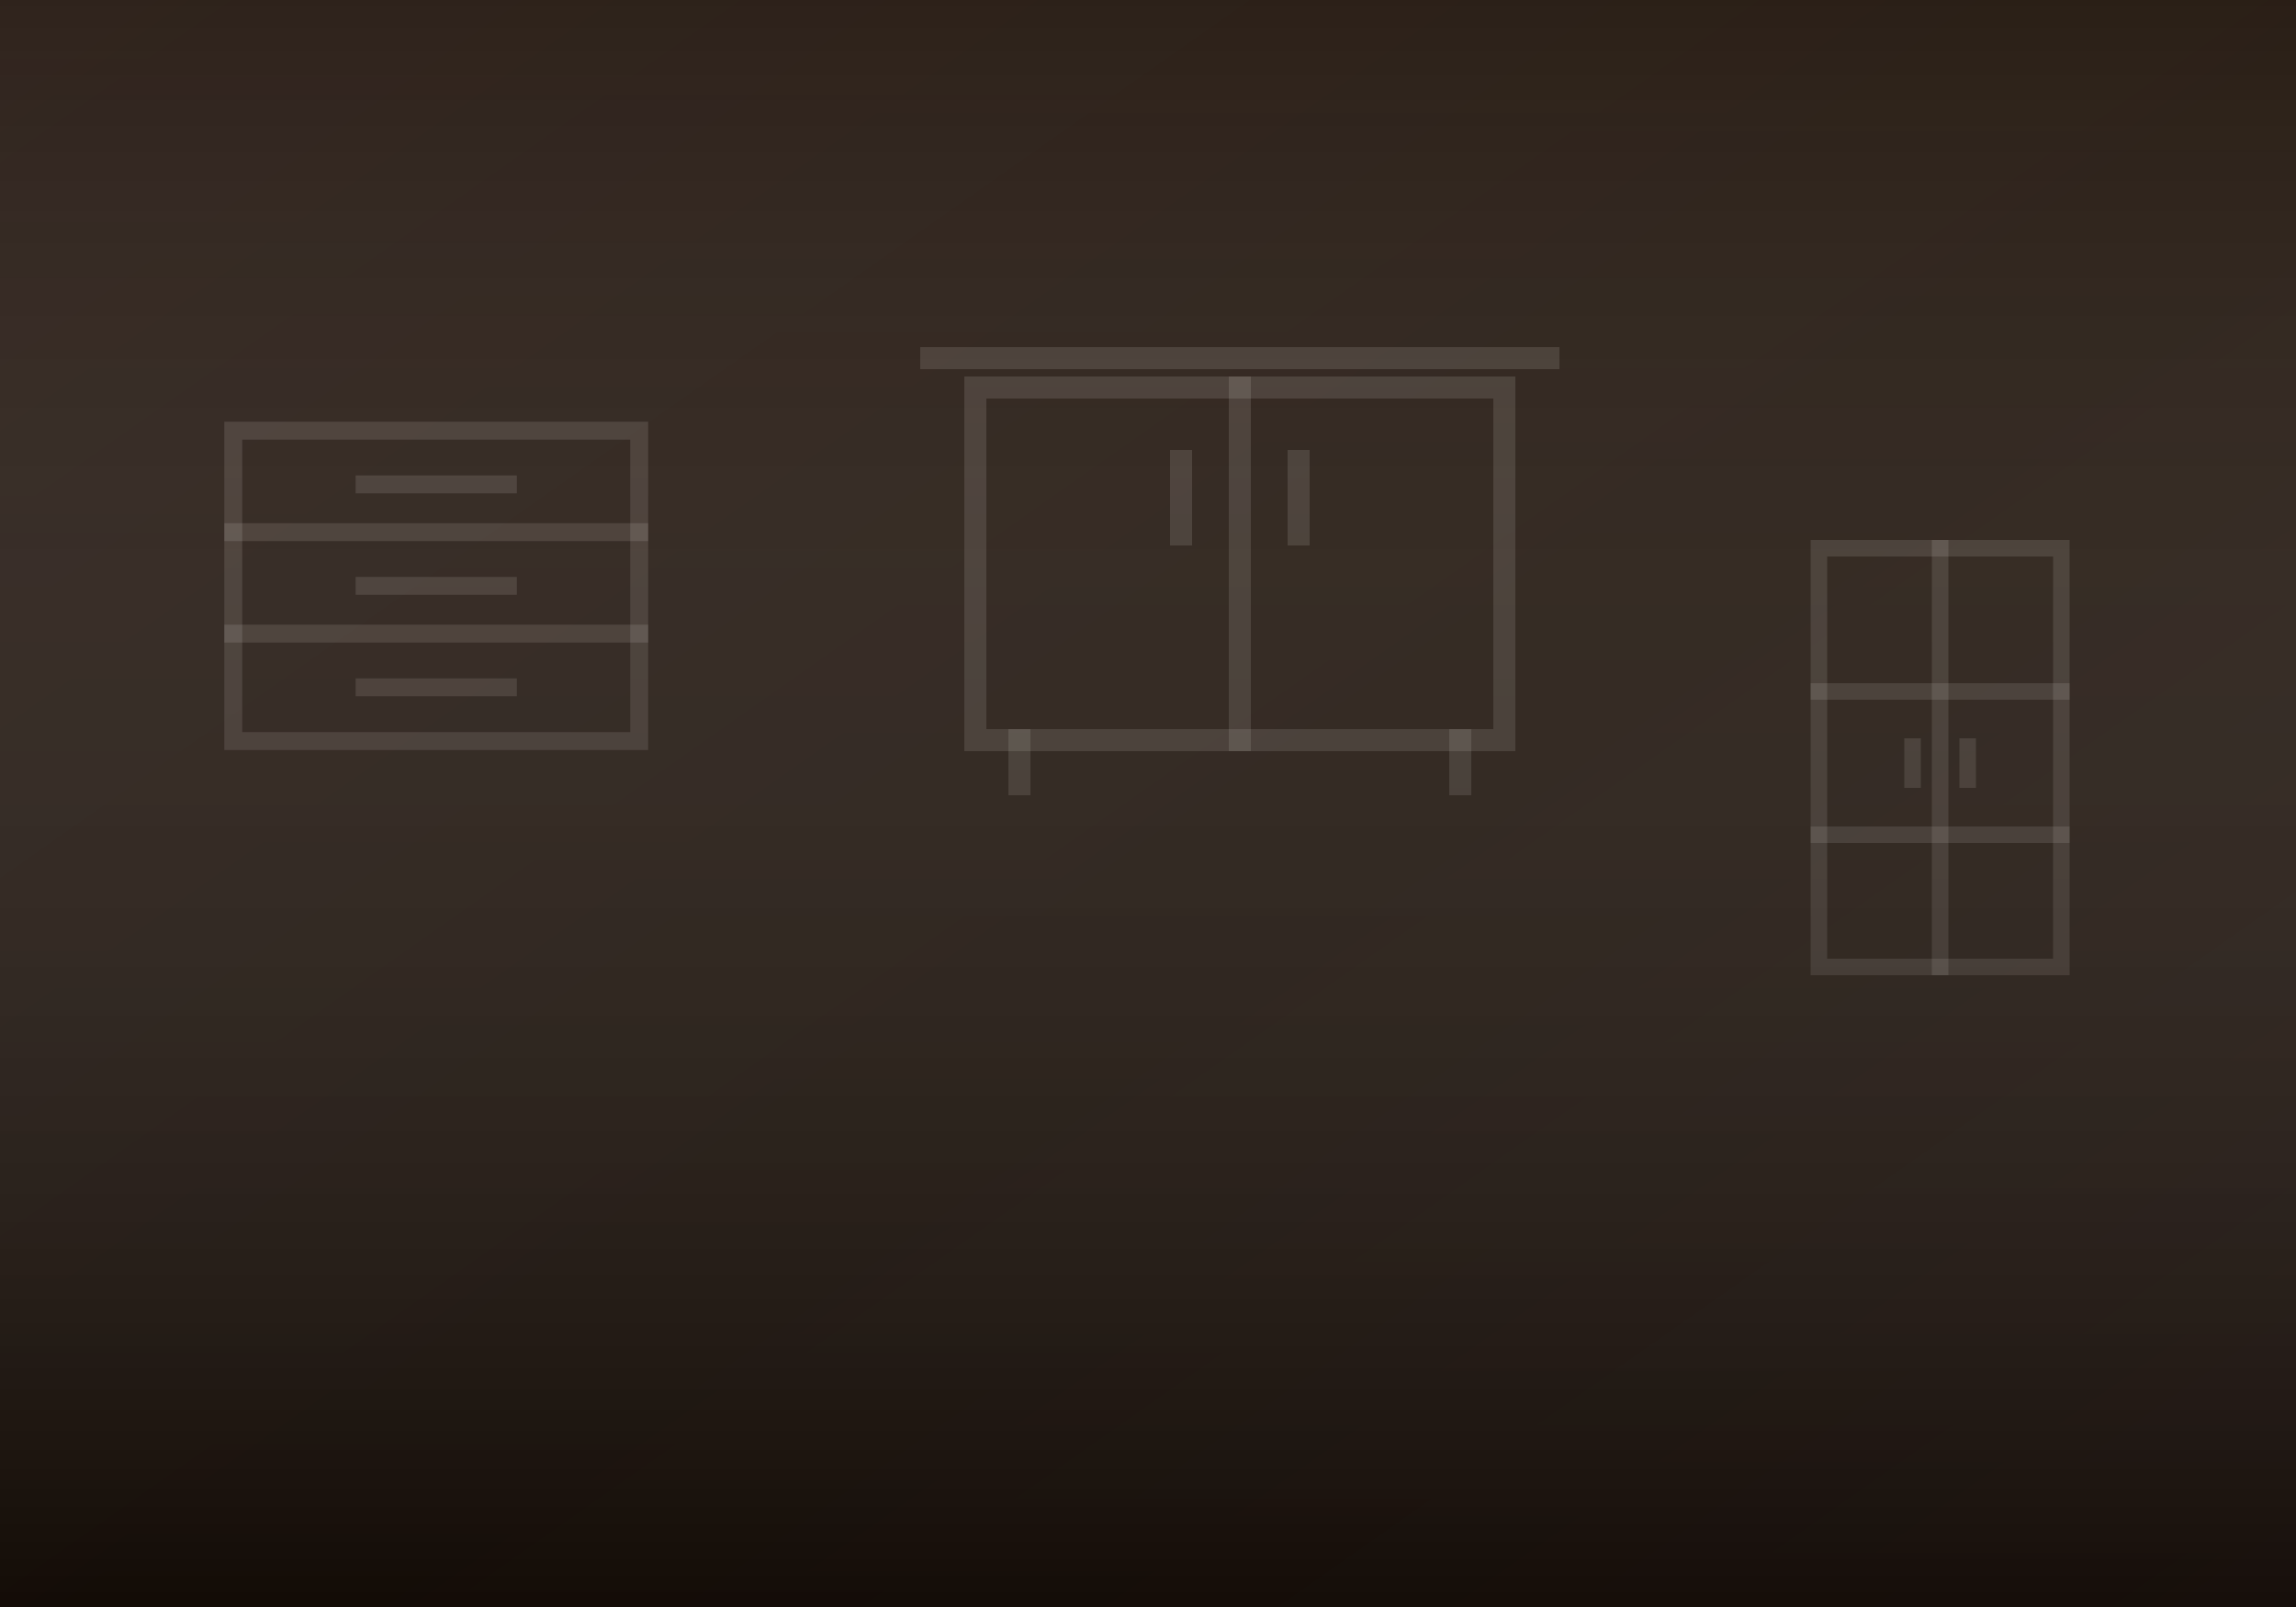
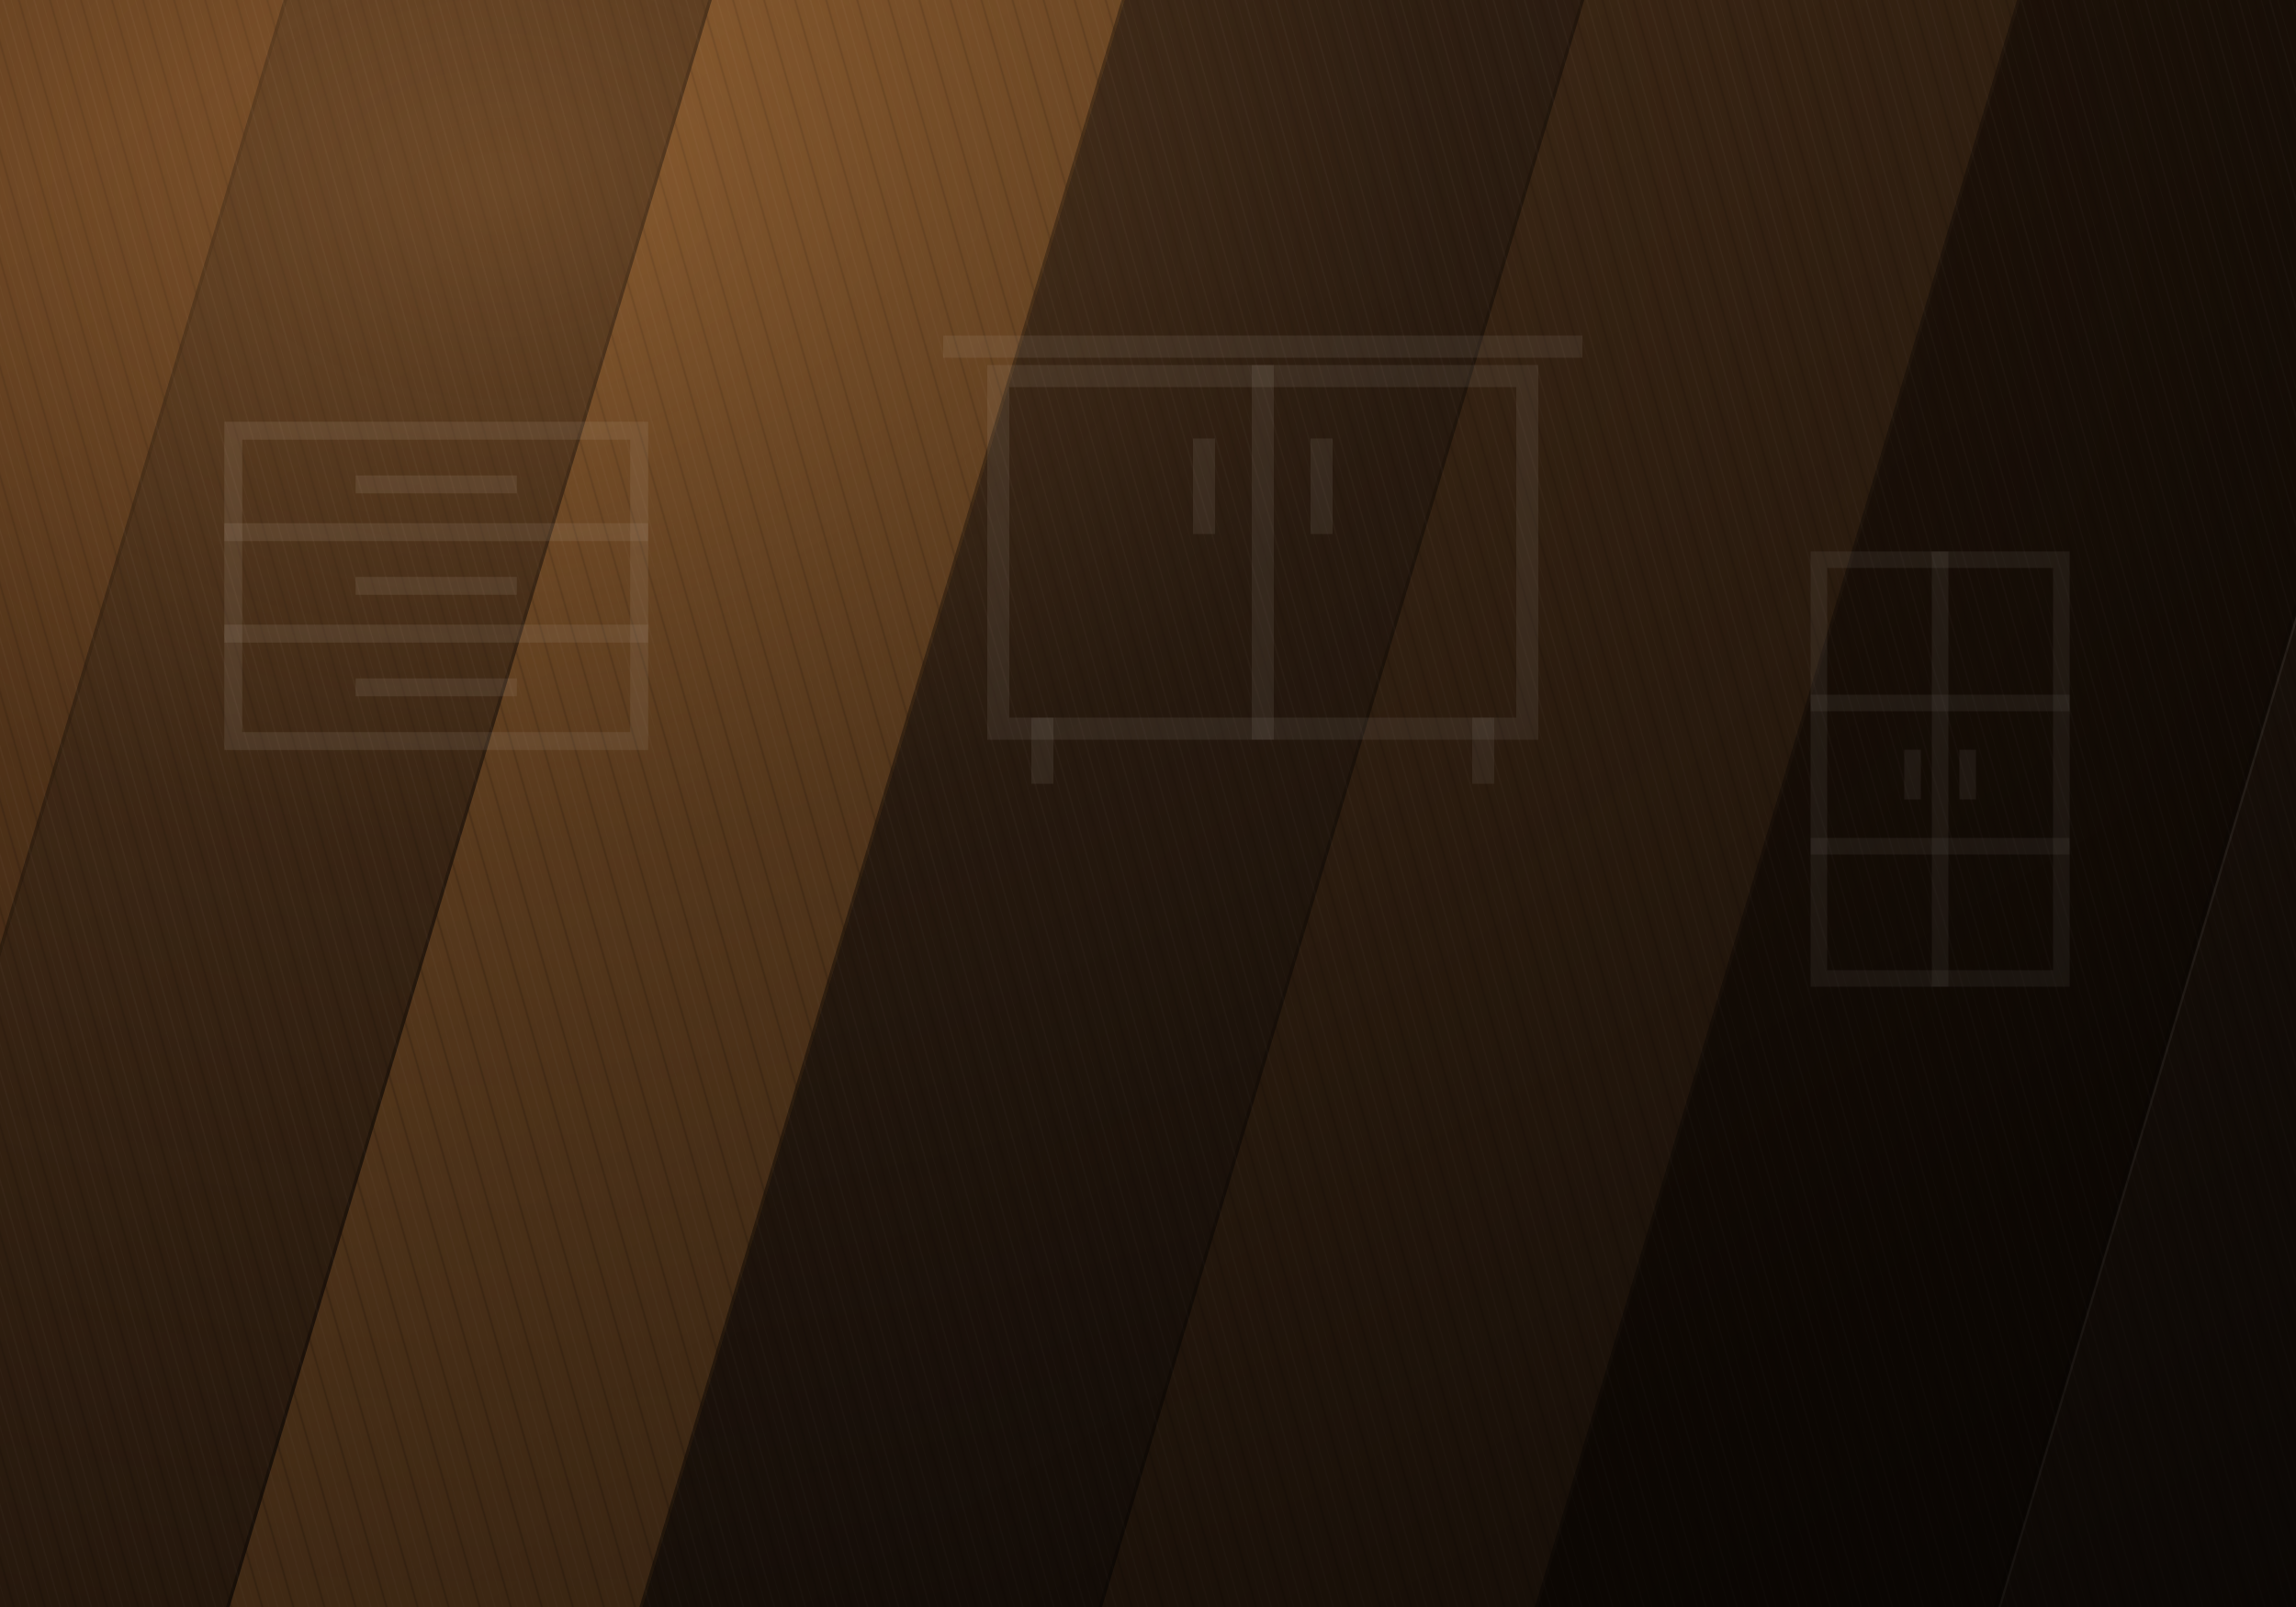
<svg xmlns="http://www.w3.org/2000/svg" width="2000" height="1400" viewBox="0 0 2000 1400" preserveAspectRatio="xMidYMid slice">
  <defs>
-     <linearGradient id="g" x1="0" y1="0" x2="1" y2="1">
-       <stop offset="0" stop-color="#241710" />
-       <stop offset="0.55" stop-color="#1E1209" />
-       <stop offset="1" stop-color="#241710" />
-     </linearGradient>
-     <linearGradient id="v" x1="0" y1="0" x2="0" y2="1">
-       <stop offset="0" stop-color="#FFFFFF" stop-opacity="0.05" />
-       <stop offset="1" stop-color="#000000" stop-opacity="0.4" />
+     <pattern id="zrno12" width="26" height="300" patternUnits="userSpaceOnUse" patternTransform="rotate(-16)">
+       <rect x="2" width="1.1" height="300" fill="#F7F0E6" opacity="0.05" />
+       <rect x="9" width="0.7" height="300" fill="#F7F0E6" opacity="0.03" />
+       <rect x="15" width="1.6" height="300" fill="#160C05" opacity="0.22" />
+       <rect x="21" width="0.8" height="300" fill="#F7F0E6" opacity="0.035" />
+     </pattern>
+     <radialGradient id="sv12" cx="0.22" cy="0.12" r="0.9">
+       <stop offset="0" stop-color="#F5A85C" stop-opacity="0.3" />
+       <stop offset="0.45" stop-color="#F5A85C" stop-opacity="0.07" />
+       <stop offset="1" stop-color="#F5A85C" stop-opacity="0" />
+     </radialGradient>
+     <linearGradient id="sj12" x1="0.15" y1="0" x2="1" y2="1">
+       <stop offset="0" stop-color="#000000" stop-opacity="0" />
+       <stop offset="1" stop-color="#000000" stop-opacity="0.74" />
    </linearGradient>
  </defs>
-   <rect width="2000" height="1400" fill="url(#g)" />
+   <rect width="2000" height="1400" fill="#2A1B10" />
+   <polygon points="-160,0 250,0 -170,1400 -580,1400" fill="#513218" />
+   <polygon points="247,0 251,0 -169,1400 -173,1400" fill="#160C05" opacity="0.55" />
+   <polygon points="251,0 253,0 -167,1400 -169,1400" fill="#F7F0E6" opacity="0.14" />
+   <polygon points="250,0 620,0 200,1400 -170,1400" fill="#3C2614" />
+   <polygon points="617,0 621,0 201,1400 197,1400" fill="#160C05" opacity="0.55" />
+   <polygon points="621,0 623,0 203,1400 201,1400" fill="#F7F0E6" opacity="0.14" />
+   <polygon points="620,0 980,0 560,1400 200,1400" fill="#6B4522" />
+   <polygon points="977,0 981,0 561,1400 557,1400" fill="#160C05" opacity="0.55" />
+   <polygon points="981,0 983,0 563,1400 561,1400" fill="#F7F0E6" opacity="0.14" />
+   <polygon points="980,0 1380,0 960,1400 560,1400" fill="#2A1B10" />
+   <polygon points="1377,0 1381,0 961,1400 957,1400" fill="#160C05" opacity="0.55" />
+   <polygon points="1381,0 1383,0 963,1400 961,1400" fill="#F7F0E6" opacity="0.14" />
+   <polygon points="1380,0 1760,0 1340,1400 960,1400" fill="#3C2614" />
+   <polygon points="1757,0 1761,0 1341,1400 1337,1400" fill="#160C05" opacity="0.55" />
+   <polygon points="1761,0 1763,0 1343,1400 1341,1400" fill="#F7F0E6" opacity="0.14" />
+   <polygon points="1760,0 2160,0 1740,1400 1340,1400" fill="#1F1208" />
+   <polygon points="2157,0 2161,0 1741,1400 1737,1400" fill="#160C05" opacity="0.55" />
+   <polygon points="2161,0 2163,0 1743,1400 1741,1400" fill="#F7F0E6" opacity="0.14" />
+   <rect width="2000" height="1400" fill="url(#zrno12)" />
  <g transform="translate(120,240) scale(5.2)">
-     <rect x="16" y="26" width="68" height="52" fill="none" stroke="#F7F0E6" stroke-width="3" stroke-linecap="square" stroke-opacity="0.13" />
-     <line x1="16" y1="43" x2="84" y2="43" fill="none" stroke="#F7F0E6" stroke-width="3" stroke-linecap="square" stroke-opacity="0.13" />
-     <line x1="16" y1="60" x2="84" y2="60" fill="none" stroke="#F7F0E6" stroke-width="3" stroke-linecap="square" stroke-opacity="0.13" />
-     <line x1="38" y1="35" x2="62" y2="35" fill="none" stroke="#F7F0E6" stroke-width="3" stroke-linecap="square" stroke-opacity="0.13" />
-     <line x1="38" y1="52" x2="62" y2="52" fill="none" stroke="#F7F0E6" stroke-width="3" stroke-linecap="square" stroke-opacity="0.13" />
-     <line x1="38" y1="69" x2="62" y2="69" fill="none" stroke="#F7F0E6" stroke-width="3" stroke-linecap="square" stroke-opacity="0.13" />
+     <rect x="16" y="26" width="68" height="52" fill="none" stroke="#F7F0E6" stroke-width="3" stroke-linecap="square" stroke-opacity="0.11" />
+     <line x1="16" y1="43" x2="84" y2="43" fill="none" stroke="#F7F0E6" stroke-width="3" stroke-linecap="square" stroke-opacity="0.11" />
+     <line x1="16" y1="60" x2="84" y2="60" fill="none" stroke="#F7F0E6" stroke-width="3" stroke-linecap="square" stroke-opacity="0.11" />
+     <line x1="38" y1="35" x2="62" y2="35" fill="none" stroke="#F7F0E6" stroke-width="3" stroke-linecap="square" stroke-opacity="0.11" />
+     <line x1="38" y1="52" x2="62" y2="52" fill="none" stroke="#F7F0E6" stroke-width="3" stroke-linecap="square" stroke-opacity="0.11" />
+     <line x1="38" y1="69" x2="62" y2="69" fill="none" stroke="#F7F0E6" stroke-width="3" stroke-linecap="square" stroke-opacity="0.11" />
  </g>
-   <g transform="translate(760,120) scale(6.4)">
-     <line x1="8" y1="30" x2="92" y2="30" fill="none" stroke="#F7F0E6" stroke-width="3" stroke-linecap="square" stroke-opacity="0.13" />
-     <rect x="14" y="34" width="72" height="48" fill="none" stroke="#F7F0E6" stroke-width="3" stroke-linecap="square" stroke-opacity="0.13" />
-     <line x1="50" y1="34" x2="50" y2="82" fill="none" stroke="#F7F0E6" stroke-width="3" stroke-linecap="square" stroke-opacity="0.13" />
-     <line x1="42" y1="44" x2="42" y2="54" fill="none" stroke="#F7F0E6" stroke-width="3" stroke-linecap="square" stroke-opacity="0.13" />
-     <line x1="58" y1="44" x2="58" y2="54" fill="none" stroke="#F7F0E6" stroke-width="3" stroke-linecap="square" stroke-opacity="0.13" />
-     <line x1="20" y1="82" x2="20" y2="88" fill="none" stroke="#F7F0E6" stroke-width="3" stroke-linecap="square" stroke-opacity="0.13" />
-     <line x1="80" y1="82" x2="80" y2="88" fill="none" stroke="#F7F0E6" stroke-width="3" stroke-linecap="square" stroke-opacity="0.13" />
+   <g transform="translate(780,110) scale(6.4)">
+     <line x1="8" y1="30" x2="92" y2="30" fill="none" stroke="#F7F0E6" stroke-width="3" stroke-linecap="square" stroke-opacity="0.11" />
+     <rect x="14" y="34" width="72" height="48" fill="none" stroke="#F7F0E6" stroke-width="3" stroke-linecap="square" stroke-opacity="0.11" />
+     <line x1="50" y1="34" x2="50" y2="82" fill="none" stroke="#F7F0E6" stroke-width="3" stroke-linecap="square" stroke-opacity="0.11" />
+     <line x1="42" y1="44" x2="42" y2="54" fill="none" stroke="#F7F0E6" stroke-width="3" stroke-linecap="square" stroke-opacity="0.11" />
+     <line x1="58" y1="44" x2="58" y2="54" fill="none" stroke="#F7F0E6" stroke-width="3" stroke-linecap="square" stroke-opacity="0.11" />
+     <line x1="20" y1="82" x2="20" y2="88" fill="none" stroke="#F7F0E6" stroke-width="3" stroke-linecap="square" stroke-opacity="0.11" />
+     <line x1="80" y1="82" x2="80" y2="88" fill="none" stroke="#F7F0E6" stroke-width="3" stroke-linecap="square" stroke-opacity="0.11" />
  </g>
-   <g transform="translate(1450,420) scale(4.8)">
-     <rect x="28" y="12" width="44" height="76" fill="none" stroke="#F7F0E6" stroke-width="3" stroke-linecap="square" stroke-opacity="0.13" />
-     <line x1="50" y1="12" x2="50" y2="88" fill="none" stroke="#F7F0E6" stroke-width="3" stroke-linecap="square" stroke-opacity="0.13" />
-     <line x1="28" y1="38" x2="72" y2="38" fill="none" stroke="#F7F0E6" stroke-width="3" stroke-linecap="square" stroke-opacity="0.13" />
-     <line x1="28" y1="64" x2="72" y2="64" fill="none" stroke="#F7F0E6" stroke-width="3" stroke-linecap="square" stroke-opacity="0.13" />
-     <line x1="45" y1="48" x2="45" y2="54" fill="none" stroke="#F7F0E6" stroke-width="3" stroke-linecap="square" stroke-opacity="0.13" />
-     <line x1="55" y1="48" x2="55" y2="54" fill="none" stroke="#F7F0E6" stroke-width="3" stroke-linecap="square" stroke-opacity="0.13" />
+   <g transform="translate(1450,430) scale(4.8)">
+     <rect x="28" y="12" width="44" height="76" fill="none" stroke="#F7F0E6" stroke-width="3" stroke-linecap="square" stroke-opacity="0.11" />
+     <line x1="50" y1="12" x2="50" y2="88" fill="none" stroke="#F7F0E6" stroke-width="3" stroke-linecap="square" stroke-opacity="0.11" />
+     <line x1="28" y1="38" x2="72" y2="38" fill="none" stroke="#F7F0E6" stroke-width="3" stroke-linecap="square" stroke-opacity="0.11" />
+     <line x1="28" y1="64" x2="72" y2="64" fill="none" stroke="#F7F0E6" stroke-width="3" stroke-linecap="square" stroke-opacity="0.11" />
+     <line x1="45" y1="48" x2="45" y2="54" fill="none" stroke="#F7F0E6" stroke-width="3" stroke-linecap="square" stroke-opacity="0.11" />
+     <line x1="55" y1="48" x2="55" y2="54" fill="none" stroke="#F7F0E6" stroke-width="3" stroke-linecap="square" stroke-opacity="0.11" />
  </g>
-   <rect width="2000" height="1400" fill="url(#v)" />
+   <rect width="2000" height="1400" fill="url(#sv12)" />
+   <rect width="2000" height="1400" fill="url(#sj12)" />
</svg>
